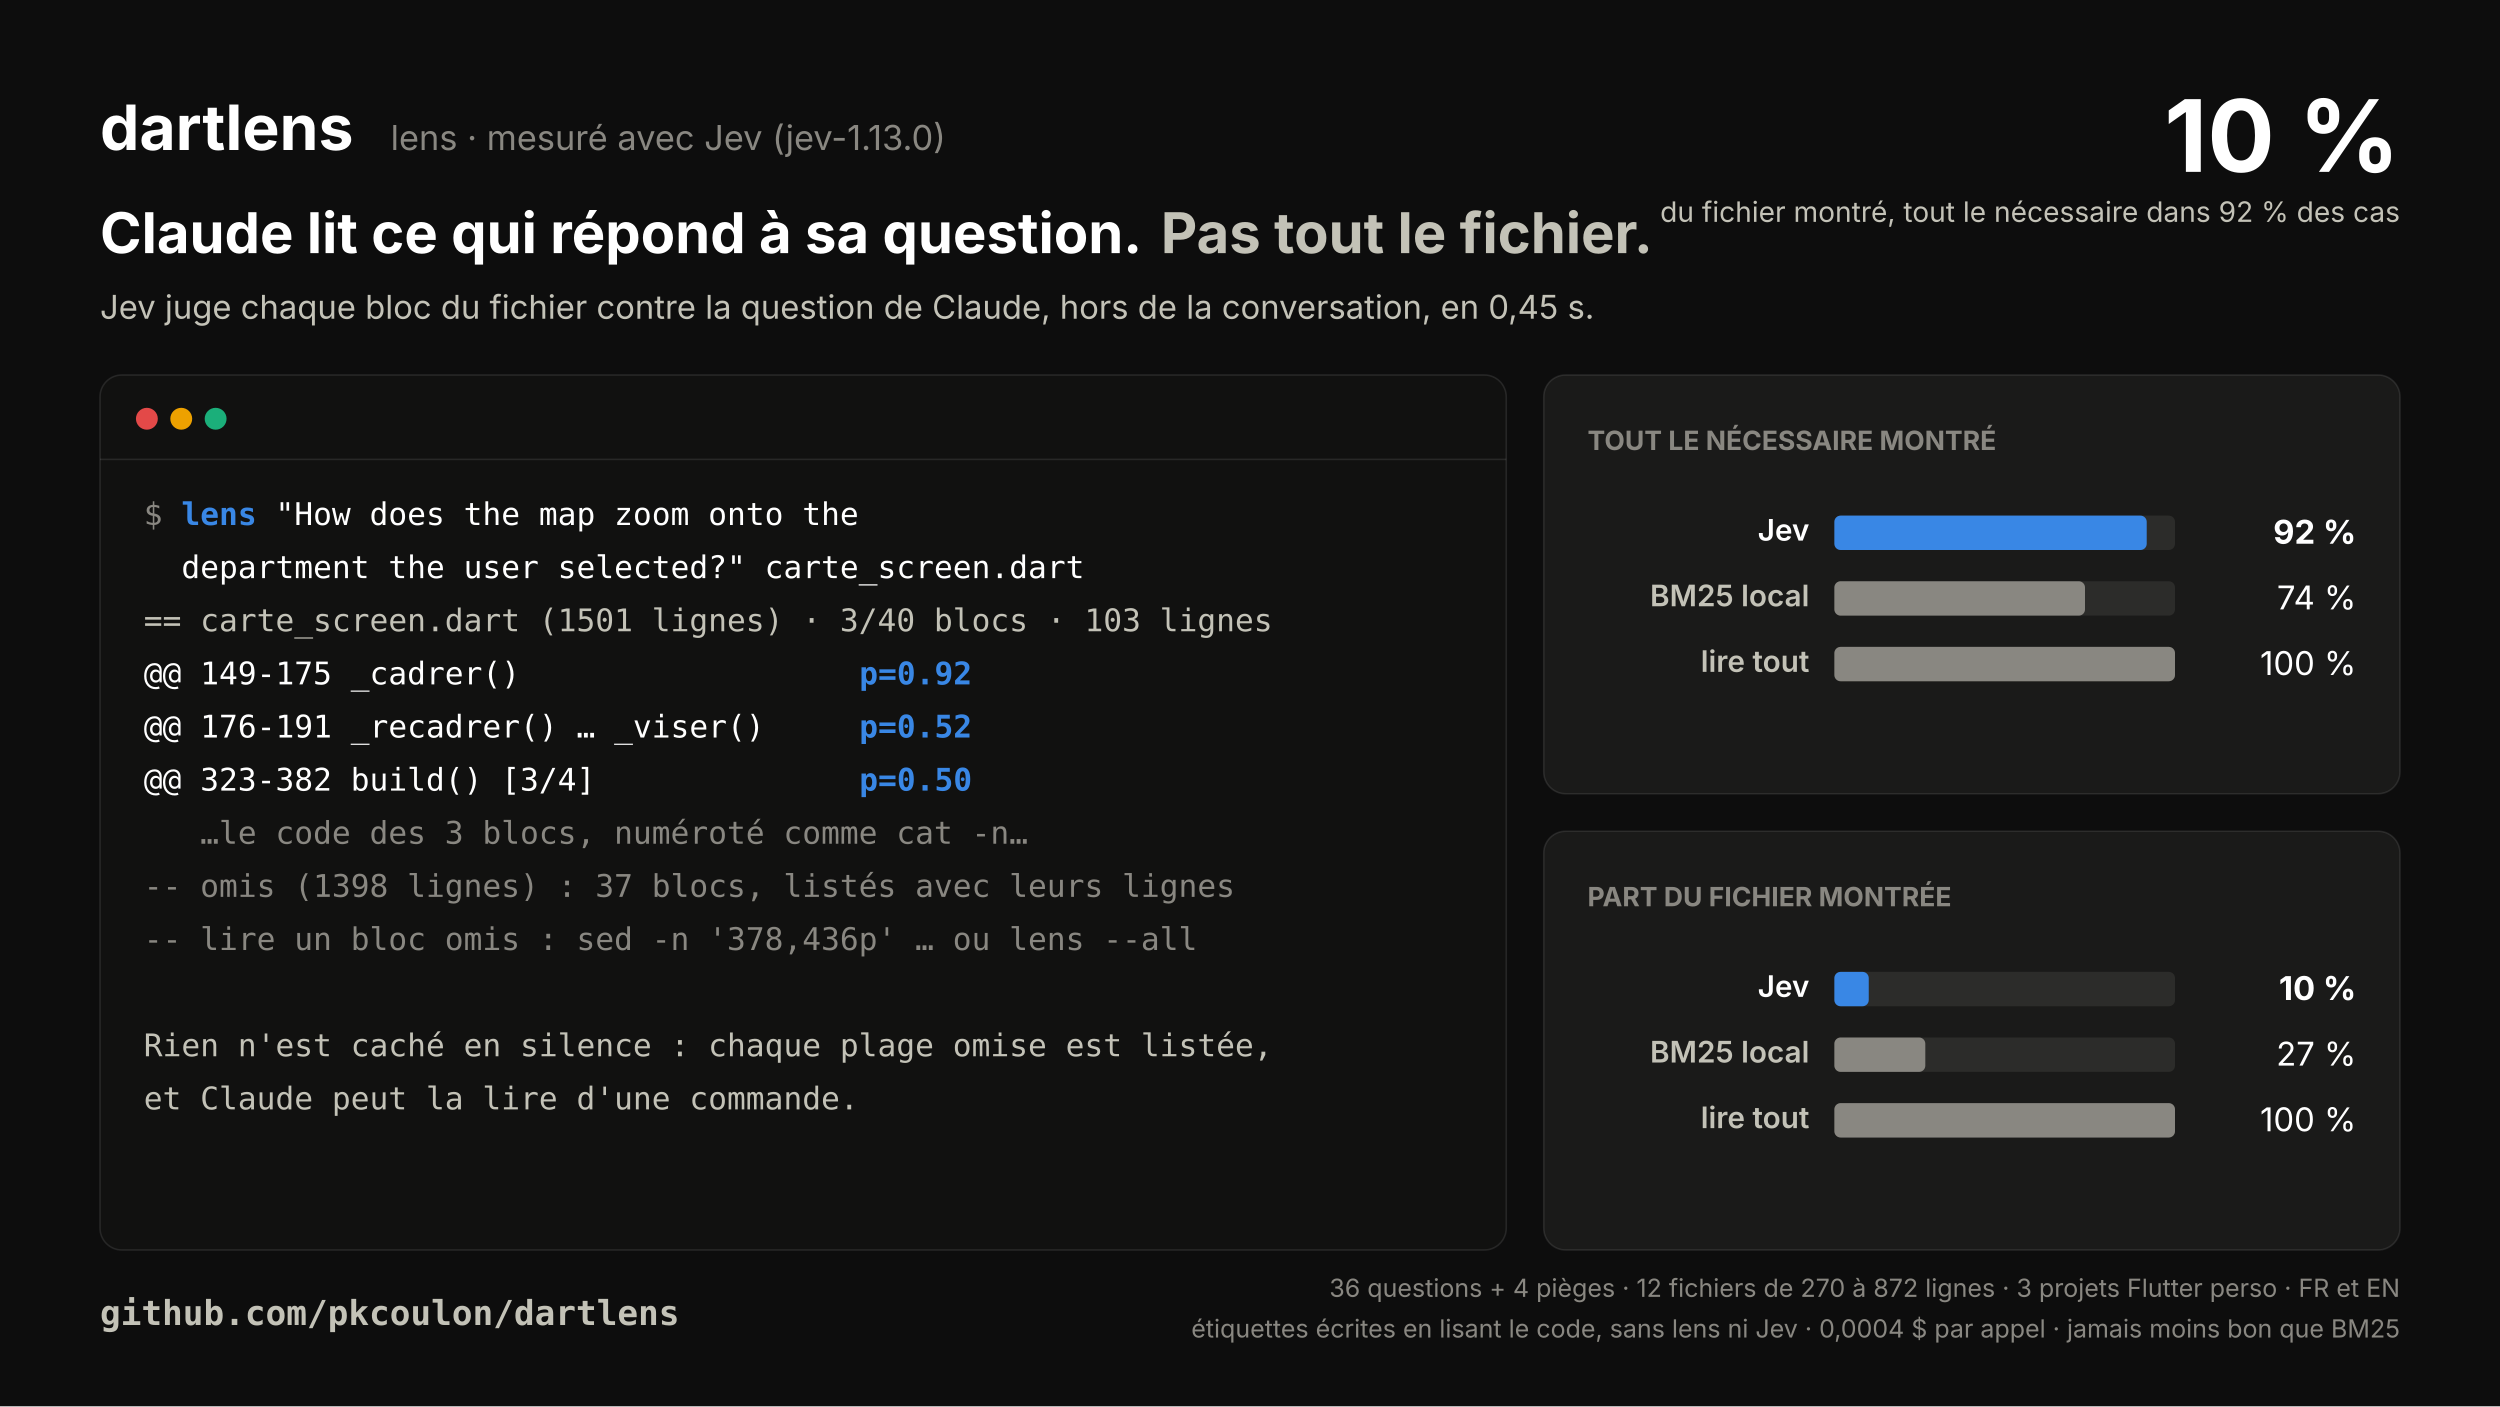
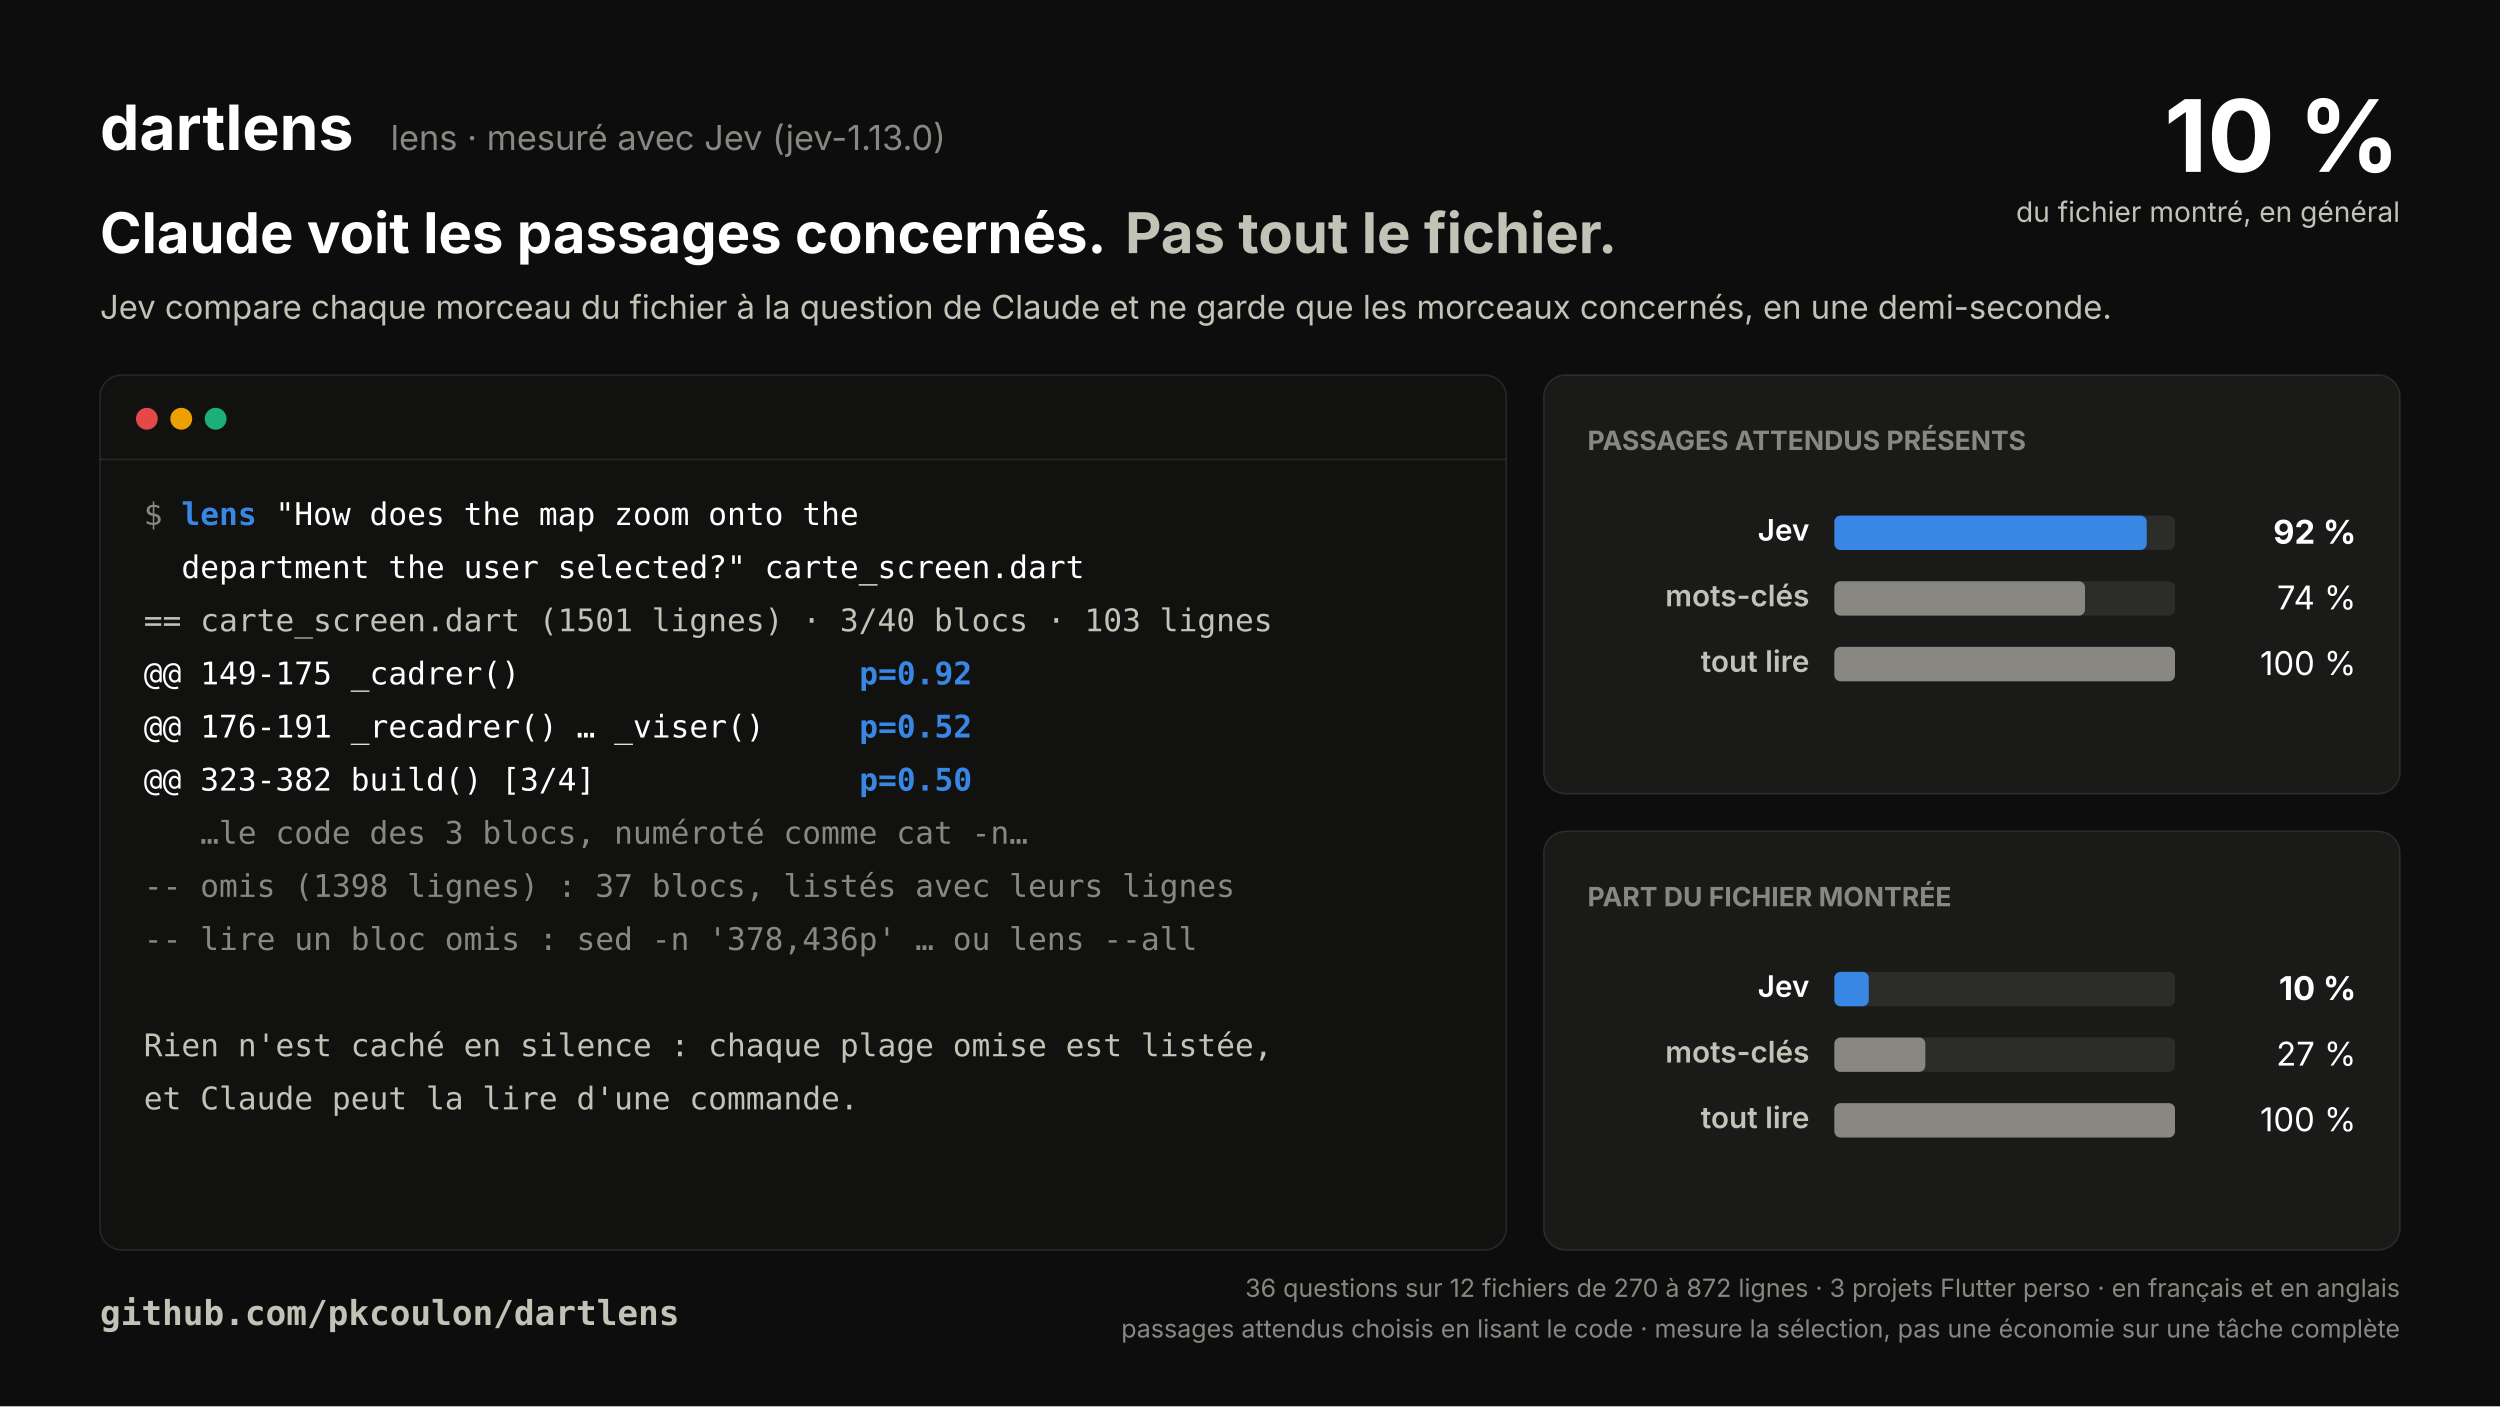
<svg xmlns="http://www.w3.org/2000/svg" width="1600" height="900" viewBox="0 0 1600 900">
  <rect width="100%" height="100%" fill="#0d0d0d" />
  <text x="64.0" y="96.0" fill="#ffffff" font-size="40" font-weight="700" text-anchor="start" font-family="system-ui, -apple-system, &quot;Segoe UI&quot;, sans-serif">dartlens</text>
  <text x="250.0" y="96.0" fill="#898781" font-size="22" font-weight="400" text-anchor="start" font-family="system-ui, -apple-system, &quot;Segoe UI&quot;, sans-serif">lens · mesuré avec Jev (jev-1.13.0)</text>
-   <text x="64" y="162" font-size="36" font-weight="700" font-family="system-ui, -apple-system, &quot;Segoe UI&quot;, sans-serif" fill="#ffffff">Claude lit ce qui répond à sa question.<tspan dx="12" fill="#c3c2b7">Pas tout le fichier.</tspan>
+   <text x="64" y="162" font-size="36" font-weight="700" font-family="system-ui, -apple-system, &quot;Segoe UI&quot;, sans-serif" fill="#ffffff">Claude voit les passages concernés.<tspan dx="12" fill="#c3c2b7">Pas tout le fichier.</tspan>
  </text>
-   <text x="64.0" y="204.0" fill="#c3c2b7" font-size="21" font-weight="400" text-anchor="start" font-family="system-ui, -apple-system, &quot;Segoe UI&quot;, sans-serif">Jev juge chaque bloc du fichier contre la question de Claude, hors de la conversation, en 0,45 s.</text>
+   <text x="64.0" y="204.0" fill="#c3c2b7" font-size="21" font-weight="400" text-anchor="start" font-family="system-ui, -apple-system, &quot;Segoe UI&quot;, sans-serif">Jev compare chaque morceau du fichier à la question de Claude et ne garde que les morceaux concernés, en une demi-seconde.</text>
  <text x="1536.0" y="110.0" fill="#ffffff" font-size="64" font-weight="700" text-anchor="end" font-family="system-ui, -apple-system, &quot;Segoe UI&quot;, sans-serif">10 %</text>
-   <text x="1536.0" y="142.0" fill="#c3c2b7" font-size="18" font-weight="400" text-anchor="end" font-family="system-ui, -apple-system, &quot;Segoe UI&quot;, sans-serif">du fichier montré, tout le nécessaire dans 92 % des cas</text>
+   <text x="1536.0" y="142.0" fill="#c3c2b7" font-size="18" font-weight="400" text-anchor="end" font-family="system-ui, -apple-system, &quot;Segoe UI&quot;, sans-serif">du fichier montré, en général</text>
  <rect x="64" y="240" width="900" height="560" rx="14" fill="#111110" stroke="rgba(255,255,255,0.10)" stroke-width="1" />
  <circle cx="94" cy="268" r="7" fill="#e34948" />
  <circle cx="116" cy="268" r="7" fill="#eda100" />
  <circle cx="138" cy="268" r="7" fill="#1baf7a" />
  <line x1="64" x2="964" y1="294" y2="294" stroke="rgba(255,255,255,0.10)" />
  <text x="92.0" y="336.0" fill="#898781" font-size="20" font-weight="400" text-anchor="start" font-family="&quot;SF Mono&quot;, Menlo, Consolas, monospace" xml:space="preserve" style="white-space:pre">$ </text>
  <text x="116.1" y="336.0" fill="#3987e5" font-size="20" font-weight="600" text-anchor="start" font-family="&quot;SF Mono&quot;, Menlo, Consolas, monospace" xml:space="preserve" style="white-space:pre">lens </text>
  <text x="176.3" y="336.0" fill="#ffffff" font-size="20" font-weight="400" text-anchor="start" font-family="&quot;SF Mono&quot;, Menlo, Consolas, monospace" xml:space="preserve" style="white-space:pre">"How does the map zoom onto the</text>
  <text x="92.0" y="370.0" fill="#ffffff" font-size="20" font-weight="400" text-anchor="start" font-family="&quot;SF Mono&quot;, Menlo, Consolas, monospace" xml:space="preserve" style="white-space:pre">  department the user selected?" carte_screen.dart</text>
  <text x="92.0" y="404.0" fill="#c3c2b7" font-size="20" font-weight="400" text-anchor="start" font-family="&quot;SF Mono&quot;, Menlo, Consolas, monospace" xml:space="preserve" style="white-space:pre">== carte_screen.dart (1501 lignes) · 3/40 blocs · 103 lignes</text>
  <text x="92.0" y="438.0" fill="#ffffff" font-size="20" font-weight="400" text-anchor="start" font-family="&quot;SF Mono&quot;, Menlo, Consolas, monospace" xml:space="preserve" style="white-space:pre">@@ 149-175 _cadrer()                  </text>
  <text x="549.9" y="438.0" fill="#3987e5" font-size="20" font-weight="600" text-anchor="start" font-family="&quot;SF Mono&quot;, Menlo, Consolas, monospace" xml:space="preserve" style="white-space:pre">p=0.92</text>
  <text x="92.0" y="472.0" fill="#ffffff" font-size="20" font-weight="400" text-anchor="start" font-family="&quot;SF Mono&quot;, Menlo, Consolas, monospace" xml:space="preserve" style="white-space:pre">@@ 176-191 _recadrer() … _viser()     </text>
  <text x="549.9" y="472.0" fill="#3987e5" font-size="20" font-weight="600" text-anchor="start" font-family="&quot;SF Mono&quot;, Menlo, Consolas, monospace" xml:space="preserve" style="white-space:pre">p=0.52</text>
  <text x="92.0" y="506.0" fill="#ffffff" font-size="20" font-weight="400" text-anchor="start" font-family="&quot;SF Mono&quot;, Menlo, Consolas, monospace" xml:space="preserve" style="white-space:pre">@@ 323-382 build() [3/4]              </text>
  <text x="549.9" y="506.0" fill="#3987e5" font-size="20" font-weight="600" text-anchor="start" font-family="&quot;SF Mono&quot;, Menlo, Consolas, monospace" xml:space="preserve" style="white-space:pre">p=0.50</text>
  <text x="92.0" y="540.0" fill="#898781" font-size="20" font-weight="400" text-anchor="start" font-family="&quot;SF Mono&quot;, Menlo, Consolas, monospace" xml:space="preserve" style="white-space:pre">   …le code des 3 blocs, numéroté comme cat -n…</text>
  <text x="92.0" y="574.0" fill="#898781" font-size="20" font-weight="400" text-anchor="start" font-family="&quot;SF Mono&quot;, Menlo, Consolas, monospace" xml:space="preserve" style="white-space:pre">-- omis (1398 lignes) : 37 blocs, listés avec leurs lignes</text>
  <text x="92.0" y="608.0" fill="#898781" font-size="20" font-weight="400" text-anchor="start" font-family="&quot;SF Mono&quot;, Menlo, Consolas, monospace" xml:space="preserve" style="white-space:pre">-- lire un bloc omis : sed -n '378,436p' … ou lens --all</text>
  <text x="92.0" y="642.0" fill="#898781" font-size="20" font-weight="400" text-anchor="start" font-family="&quot;SF Mono&quot;, Menlo, Consolas, monospace" xml:space="preserve" style="white-space:pre" />
  <text x="92.0" y="676.0" fill="#c3c2b7" font-size="20" font-weight="400" text-anchor="start" font-family="&quot;SF Mono&quot;, Menlo, Consolas, monospace" xml:space="preserve" style="white-space:pre">Rien n'est caché en silence : chaque plage omise est listée,</text>
  <text x="92.0" y="710.0" fill="#c3c2b7" font-size="20" font-weight="400" text-anchor="start" font-family="&quot;SF Mono&quot;, Menlo, Consolas, monospace" xml:space="preserve" style="white-space:pre">et Claude peut la lire d'une commande.</text>
  <rect x="988" y="240" width="548" height="268" rx="14" fill="#1a1a19" stroke="rgba(255,255,255,0.10)" stroke-width="1" />
-   <text x="1016.0" y="288.0" fill="#898781" font-size="17" font-weight="700" text-anchor="start" font-family="system-ui, -apple-system, &quot;Segoe UI&quot;, sans-serif">TOUT LE NÉCESSAIRE MONTRÉ</text>
+   <text x="1016.0" y="288.0" fill="#898781" font-size="17" font-weight="700" text-anchor="start" font-family="system-ui, -apple-system, &quot;Segoe UI&quot;, sans-serif">PASSAGES ATTENDUS PRÉSENTS</text>
  <text x="1158.0" y="346.0" fill="#ffffff" font-size="19" font-weight="600" text-anchor="end" font-family="system-ui, -apple-system, &quot;Segoe UI&quot;, sans-serif">Jev</text>
  <rect x="1174" y="330" width="218" height="22" rx="4" fill="#2c2c2a" />
  <rect x="1174" y="330" width="199.9" height="22" rx="4" fill="#3987e5" />
  <text x="1508.0" y="348.0" fill="#ffffff" font-size="21" font-weight="700" text-anchor="end" font-family="system-ui, -apple-system, &quot;Segoe UI&quot;, sans-serif">92 %</text>
-   <text x="1158.0" y="388.0" fill="#c3c2b7" font-size="19" font-weight="600" text-anchor="end" font-family="system-ui, -apple-system, &quot;Segoe UI&quot;, sans-serif">BM25 local</text>
+   <text x="1158.0" y="388.0" fill="#c3c2b7" font-size="19" font-weight="600" text-anchor="end" font-family="system-ui, -apple-system, &quot;Segoe UI&quot;, sans-serif">mots-clés</text>
  <rect x="1174" y="372" width="218" height="22" rx="4" fill="#2c2c2a" />
  <rect x="1174" y="372" width="160.4" height="22" rx="4" fill="#898781" />
  <text x="1508.0" y="390.0" fill="#ffffff" font-size="21" font-weight="400" text-anchor="end" font-family="system-ui, -apple-system, &quot;Segoe UI&quot;, sans-serif">74 %</text>
-   <text x="1158.0" y="430.0" fill="#c3c2b7" font-size="19" font-weight="600" text-anchor="end" font-family="system-ui, -apple-system, &quot;Segoe UI&quot;, sans-serif">lire tout</text>
+   <text x="1158.0" y="430.0" fill="#c3c2b7" font-size="19" font-weight="600" text-anchor="end" font-family="system-ui, -apple-system, &quot;Segoe UI&quot;, sans-serif">tout lire</text>
  <rect x="1174" y="414" width="218" height="22" rx="4" fill="#2c2c2a" />
  <rect x="1174" y="414" width="218.0" height="22" rx="4" fill="#898781" />
  <text x="1508.0" y="432.0" fill="#ffffff" font-size="21" font-weight="400" text-anchor="end" font-family="system-ui, -apple-system, &quot;Segoe UI&quot;, sans-serif">100 %</text>
  <rect x="988" y="532" width="548" height="268" rx="14" fill="#1a1a19" stroke="rgba(255,255,255,0.10)" stroke-width="1" />
  <text x="1016.0" y="580.0" fill="#898781" font-size="17" font-weight="700" text-anchor="start" font-family="system-ui, -apple-system, &quot;Segoe UI&quot;, sans-serif">PART DU FICHIER MONTRÉE</text>
  <text x="1158.0" y="638.0" fill="#ffffff" font-size="19" font-weight="600" text-anchor="end" font-family="system-ui, -apple-system, &quot;Segoe UI&quot;, sans-serif">Jev</text>
  <rect x="1174" y="622" width="218" height="22" rx="4" fill="#2c2c2a" />
  <rect x="1174" y="622" width="22.0" height="22" rx="4" fill="#3987e5" />
  <text x="1508.0" y="640.0" fill="#ffffff" font-size="21" font-weight="700" text-anchor="end" font-family="system-ui, -apple-system, &quot;Segoe UI&quot;, sans-serif">10 %</text>
-   <text x="1158.0" y="680.0" fill="#c3c2b7" font-size="19" font-weight="600" text-anchor="end" font-family="system-ui, -apple-system, &quot;Segoe UI&quot;, sans-serif">BM25 local</text>
+   <text x="1158.0" y="680.0" fill="#c3c2b7" font-size="19" font-weight="600" text-anchor="end" font-family="system-ui, -apple-system, &quot;Segoe UI&quot;, sans-serif">mots-clés</text>
  <rect x="1174" y="664" width="218" height="22" rx="4" fill="#2c2c2a" />
  <rect x="1174" y="664" width="58.2" height="22" rx="4" fill="#898781" />
  <text x="1508.0" y="682.0" fill="#ffffff" font-size="21" font-weight="400" text-anchor="end" font-family="system-ui, -apple-system, &quot;Segoe UI&quot;, sans-serif">27 %</text>
-   <text x="1158.0" y="722.0" fill="#c3c2b7" font-size="19" font-weight="600" text-anchor="end" font-family="system-ui, -apple-system, &quot;Segoe UI&quot;, sans-serif">lire tout</text>
+   <text x="1158.0" y="722.0" fill="#c3c2b7" font-size="19" font-weight="600" text-anchor="end" font-family="system-ui, -apple-system, &quot;Segoe UI&quot;, sans-serif">tout lire</text>
  <rect x="1174" y="706" width="218" height="22" rx="4" fill="#2c2c2a" />
  <rect x="1174" y="706" width="218.0" height="22" rx="4" fill="#898781" />
  <text x="1508.0" y="724.0" fill="#ffffff" font-size="21" font-weight="400" text-anchor="end" font-family="system-ui, -apple-system, &quot;Segoe UI&quot;, sans-serif">100 %</text>
  <text x="64.0" y="848.0" fill="#c3c2b7" font-size="22" font-weight="600" text-anchor="start" font-family="&quot;SF Mono&quot;, Menlo, Consolas, monospace">github.com/pkcoulon/dartlens</text>
-   <text x="1536.0" y="830.0" fill="#898781" font-size="16" font-weight="400" text-anchor="end" font-family="system-ui, -apple-system, &quot;Segoe UI&quot;, sans-serif">36 questions + 4 pièges · 12 fichiers de 270 à 872 lignes · 3 projets Flutter perso · FR et EN</text>
-   <text x="1536.0" y="856.0" fill="#898781" font-size="16" font-weight="400" text-anchor="end" font-family="system-ui, -apple-system, &quot;Segoe UI&quot;, sans-serif">étiquettes écrites en lisant le code, sans lens ni Jev · 0,0004 $ par appel · jamais moins bon que BM25</text>
+   <text x="1536.0" y="830.0" fill="#898781" font-size="16" font-weight="400" text-anchor="end" font-family="system-ui, -apple-system, &quot;Segoe UI&quot;, sans-serif">36 questions sur 12 fichiers de 270 à 872 lignes · 3 projets Flutter perso · en français et en anglais</text>
+   <text x="1536.0" y="856.0" fill="#898781" font-size="16" font-weight="400" text-anchor="end" font-family="system-ui, -apple-system, &quot;Segoe UI&quot;, sans-serif">passages attendus choisis en lisant le code · mesure la sélection, pas une économie sur une tâche complète</text>
</svg>
